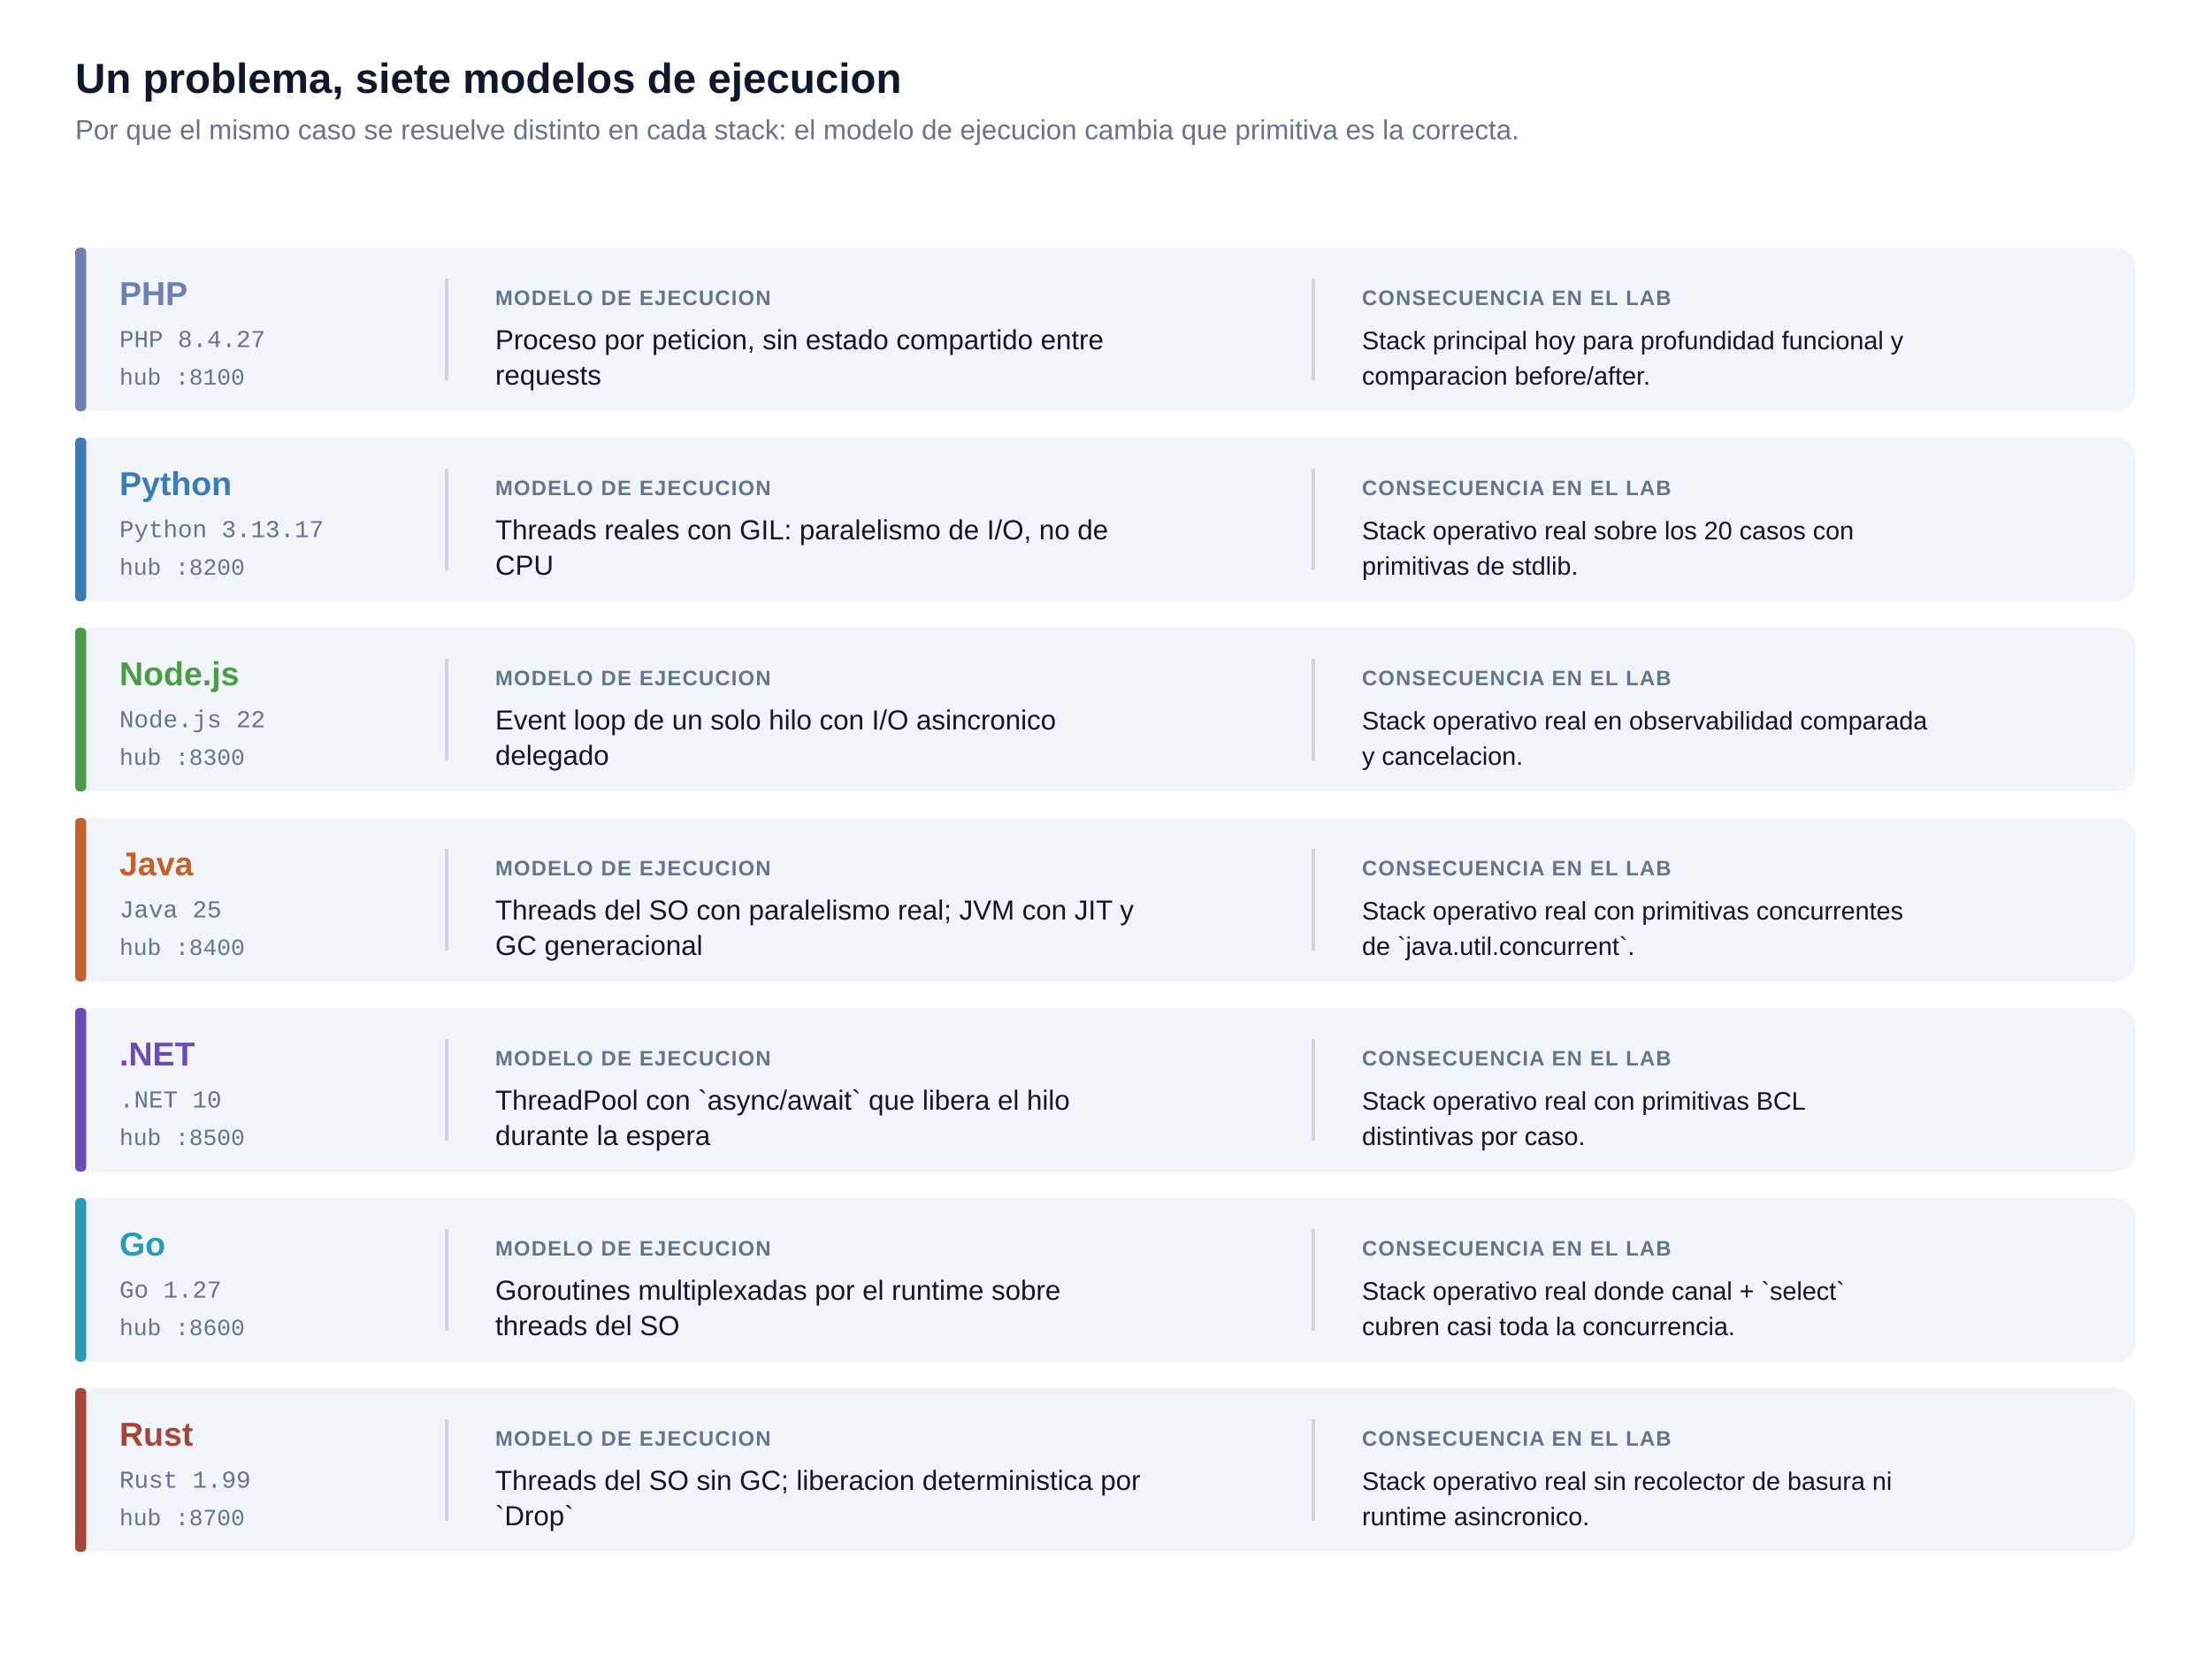
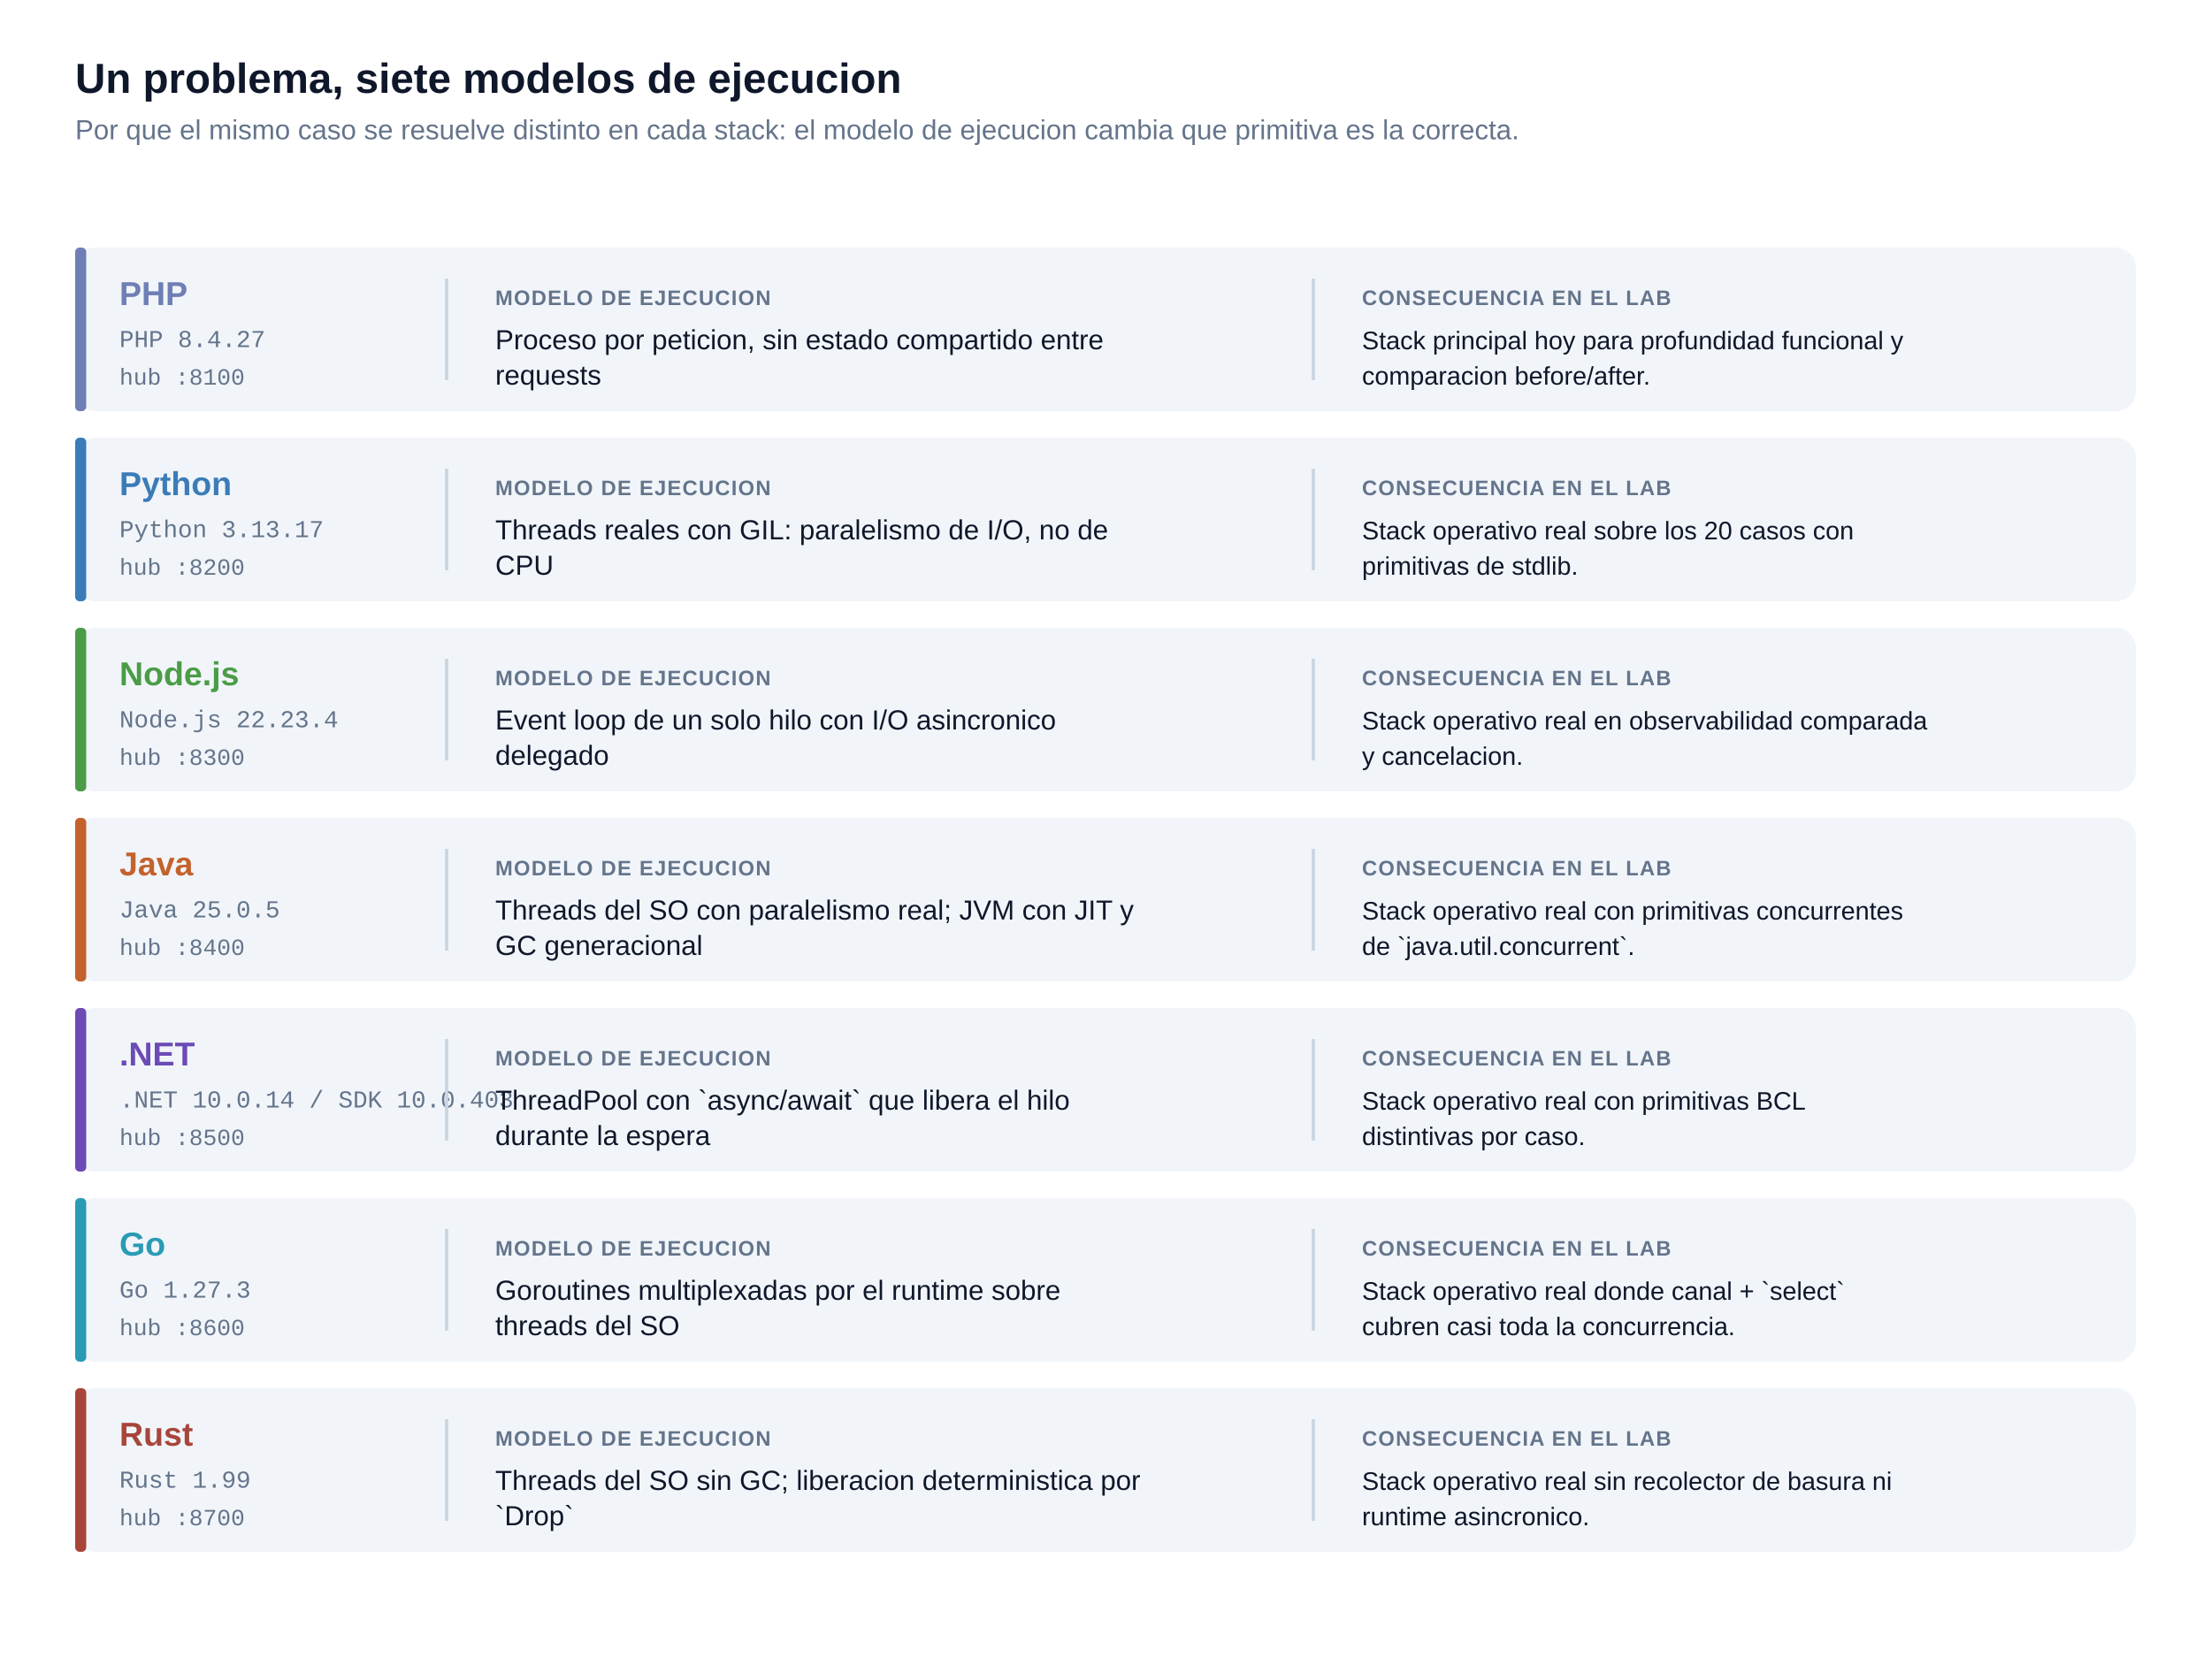
<svg xmlns="http://www.w3.org/2000/svg" viewBox="0 0 1000 760" width="1000" height="760" role="img" aria-label="Modelos de ejecucion comparados por stack">
  <defs>
    <marker id="arrowhead" markerWidth="9" markerHeight="7" refX="8" refY="3.5" orient="auto">
      <polygon points="0 0, 9 3.5, 0 7" fill="#2563eb" />
    </marker>
  </defs>
  <rect x="0" y="0" width="1000" height="760" rx="0" ry="0" fill="#ffffff" stroke="none" stroke-width="1" />
  <text x="34" y="42" font-family="Segoe UI, Helvetica Neue, Arial, sans-serif" font-size="19" fill="#0f172a" text-anchor="start" font-weight="600">Un problema, siete modelos de ejecucion</text>
  <text x="34" y="63" font-family="Segoe UI, Helvetica Neue, Arial, sans-serif" font-size="12.5" fill="#64748b" text-anchor="start" font-weight="400">Por que el mismo caso se resuelve distinto en cada stack: el modelo de ejecucion cambia que primitiva es la correcta.</text>
  <rect x="34" y="112" width="932" height="74" rx="9" ry="9" fill="#f1f5f9" stroke="none" stroke-width="1" />
  <rect x="34" y="112" width="5" height="74" rx="2" ry="2" fill="#6f7fb5" stroke="none" stroke-width="1" />
  <text x="54" y="138" font-family="Segoe UI, Helvetica Neue, Arial, sans-serif" font-size="15" fill="#6f7fb5" text-anchor="start" font-weight="600">PHP</text>
  <text x="54" y="157" font-family="SFMono-Regular, Consolas, Liberation Mono, monospace" font-size="11" fill="#64748b" text-anchor="start" font-weight="400">PHP 8.4.27</text>
  <text x="54" y="174" font-family="SFMono-Regular, Consolas, Liberation Mono, monospace" font-size="10.5" fill="#64748b" text-anchor="start" font-weight="400">hub :8100</text>
  <line x1="202" y1="126" x2="202" y2="172" stroke="#cbd5e1" stroke-width="1.5" />
  <text x="224" y="138" font-family="Segoe UI, Helvetica Neue, Arial, sans-serif" font-size="9.5" fill="#64748b" text-anchor="start" font-weight="700" letter-spacing="0.5">MODELO DE EJECUCION</text>
  <text x="224" y="158" font-family="Segoe UI, Helvetica Neue, Arial, sans-serif" font-size="12.5" fill="#0f172a" text-anchor="start" font-weight="400">Proceso por peticion, sin estado compartido entre</text>
  <text x="224" y="174" font-family="Segoe UI, Helvetica Neue, Arial, sans-serif" font-size="12.5" fill="#0f172a" text-anchor="start" font-weight="400">requests</text>
  <line x1="594" y1="126" x2="594" y2="172" stroke="#cbd5e1" stroke-width="1.5" />
  <text x="616" y="138" font-family="Segoe UI, Helvetica Neue, Arial, sans-serif" font-size="9.5" fill="#64748b" text-anchor="start" font-weight="700" letter-spacing="0.5">CONSECUENCIA EN EL LAB</text>
  <text x="616" y="158" font-family="Segoe UI, Helvetica Neue, Arial, sans-serif" font-size="11.5" fill="#0f172a" text-anchor="start" font-weight="400">Stack principal hoy para profundidad funcional y</text>
  <text x="616" y="174" font-family="Segoe UI, Helvetica Neue, Arial, sans-serif" font-size="11.5" fill="#0f172a" text-anchor="start" font-weight="400">comparacion before/after.</text>
  <rect x="34" y="198" width="932" height="74" rx="9" ry="9" fill="#f1f5f9" stroke="none" stroke-width="1" />
  <rect x="34" y="198" width="5" height="74" rx="2" ry="2" fill="#3b7cb8" stroke="none" stroke-width="1" />
  <text x="54" y="224" font-family="Segoe UI, Helvetica Neue, Arial, sans-serif" font-size="15" fill="#3b7cb8" text-anchor="start" font-weight="600">Python</text>
  <text x="54" y="243" font-family="SFMono-Regular, Consolas, Liberation Mono, monospace" font-size="11" fill="#64748b" text-anchor="start" font-weight="400">Python 3.13.17</text>
  <text x="54" y="260" font-family="SFMono-Regular, Consolas, Liberation Mono, monospace" font-size="10.5" fill="#64748b" text-anchor="start" font-weight="400">hub :8200</text>
  <line x1="202" y1="212" x2="202" y2="258" stroke="#cbd5e1" stroke-width="1.5" />
  <text x="224" y="224" font-family="Segoe UI, Helvetica Neue, Arial, sans-serif" font-size="9.5" fill="#64748b" text-anchor="start" font-weight="700" letter-spacing="0.5">MODELO DE EJECUCION</text>
  <text x="224" y="244" font-family="Segoe UI, Helvetica Neue, Arial, sans-serif" font-size="12.5" fill="#0f172a" text-anchor="start" font-weight="400">Threads reales con GIL: paralelismo de I/O, no de</text>
  <text x="224" y="260" font-family="Segoe UI, Helvetica Neue, Arial, sans-serif" font-size="12.5" fill="#0f172a" text-anchor="start" font-weight="400">CPU</text>
  <line x1="594" y1="212" x2="594" y2="258" stroke="#cbd5e1" stroke-width="1.5" />
  <text x="616" y="224" font-family="Segoe UI, Helvetica Neue, Arial, sans-serif" font-size="9.5" fill="#64748b" text-anchor="start" font-weight="700" letter-spacing="0.5">CONSECUENCIA EN EL LAB</text>
  <text x="616" y="244" font-family="Segoe UI, Helvetica Neue, Arial, sans-serif" font-size="11.5" fill="#0f172a" text-anchor="start" font-weight="400">Stack operativo real sobre los 20 casos con</text>
  <text x="616" y="260" font-family="Segoe UI, Helvetica Neue, Arial, sans-serif" font-size="11.5" fill="#0f172a" text-anchor="start" font-weight="400">primitivas de stdlib.</text>
  <rect x="34" y="284" width="932" height="74" rx="9" ry="9" fill="#f1f5f9" stroke="none" stroke-width="1" />
  <rect x="34" y="284" width="5" height="74" rx="2" ry="2" fill="#4b9c46" stroke="none" stroke-width="1" />
  <text x="54" y="310" font-family="Segoe UI, Helvetica Neue, Arial, sans-serif" font-size="15" fill="#4b9c46" text-anchor="start" font-weight="600">Node.js</text>
-   <text x="54" y="329" font-family="SFMono-Regular, Consolas, Liberation Mono, monospace" font-size="11" fill="#64748b" text-anchor="start" font-weight="400">Node.js 22</text>
+   <text x="54" y="329" font-family="SFMono-Regular, Consolas, Liberation Mono, monospace" font-size="11" fill="#64748b" text-anchor="start" font-weight="400">Node.js 22.23.4</text>
  <text x="54" y="346" font-family="SFMono-Regular, Consolas, Liberation Mono, monospace" font-size="10.5" fill="#64748b" text-anchor="start" font-weight="400">hub :8300</text>
  <line x1="202" y1="298" x2="202" y2="344" stroke="#cbd5e1" stroke-width="1.5" />
  <text x="224" y="310" font-family="Segoe UI, Helvetica Neue, Arial, sans-serif" font-size="9.5" fill="#64748b" text-anchor="start" font-weight="700" letter-spacing="0.5">MODELO DE EJECUCION</text>
  <text x="224" y="330" font-family="Segoe UI, Helvetica Neue, Arial, sans-serif" font-size="12.5" fill="#0f172a" text-anchor="start" font-weight="400">Event loop de un solo hilo con I/O asincronico</text>
  <text x="224" y="346" font-family="Segoe UI, Helvetica Neue, Arial, sans-serif" font-size="12.5" fill="#0f172a" text-anchor="start" font-weight="400">delegado</text>
  <line x1="594" y1="298" x2="594" y2="344" stroke="#cbd5e1" stroke-width="1.5" />
  <text x="616" y="310" font-family="Segoe UI, Helvetica Neue, Arial, sans-serif" font-size="9.5" fill="#64748b" text-anchor="start" font-weight="700" letter-spacing="0.5">CONSECUENCIA EN EL LAB</text>
  <text x="616" y="330" font-family="Segoe UI, Helvetica Neue, Arial, sans-serif" font-size="11.5" fill="#0f172a" text-anchor="start" font-weight="400">Stack operativo real en observabilidad comparada</text>
  <text x="616" y="346" font-family="Segoe UI, Helvetica Neue, Arial, sans-serif" font-size="11.5" fill="#0f172a" text-anchor="start" font-weight="400">y cancelacion.</text>
  <rect x="34" y="370" width="932" height="74" rx="9" ry="9" fill="#f1f5f9" stroke="none" stroke-width="1" />
  <rect x="34" y="370" width="5" height="74" rx="2" ry="2" fill="#c4622d" stroke="none" stroke-width="1" />
  <text x="54" y="396" font-family="Segoe UI, Helvetica Neue, Arial, sans-serif" font-size="15" fill="#c4622d" text-anchor="start" font-weight="600">Java</text>
-   <text x="54" y="415" font-family="SFMono-Regular, Consolas, Liberation Mono, monospace" font-size="11" fill="#64748b" text-anchor="start" font-weight="400">Java 25</text>
+   <text x="54" y="415" font-family="SFMono-Regular, Consolas, Liberation Mono, monospace" font-size="11" fill="#64748b" text-anchor="start" font-weight="400">Java 25.0.5</text>
  <text x="54" y="432" font-family="SFMono-Regular, Consolas, Liberation Mono, monospace" font-size="10.5" fill="#64748b" text-anchor="start" font-weight="400">hub :8400</text>
  <line x1="202" y1="384" x2="202" y2="430" stroke="#cbd5e1" stroke-width="1.5" />
  <text x="224" y="396" font-family="Segoe UI, Helvetica Neue, Arial, sans-serif" font-size="9.5" fill="#64748b" text-anchor="start" font-weight="700" letter-spacing="0.5">MODELO DE EJECUCION</text>
  <text x="224" y="416" font-family="Segoe UI, Helvetica Neue, Arial, sans-serif" font-size="12.5" fill="#0f172a" text-anchor="start" font-weight="400">Threads del SO con paralelismo real; JVM con JIT y</text>
  <text x="224" y="432" font-family="Segoe UI, Helvetica Neue, Arial, sans-serif" font-size="12.5" fill="#0f172a" text-anchor="start" font-weight="400">GC generacional</text>
  <line x1="594" y1="384" x2="594" y2="430" stroke="#cbd5e1" stroke-width="1.5" />
  <text x="616" y="396" font-family="Segoe UI, Helvetica Neue, Arial, sans-serif" font-size="9.5" fill="#64748b" text-anchor="start" font-weight="700" letter-spacing="0.5">CONSECUENCIA EN EL LAB</text>
  <text x="616" y="416" font-family="Segoe UI, Helvetica Neue, Arial, sans-serif" font-size="11.5" fill="#0f172a" text-anchor="start" font-weight="400">Stack operativo real con primitivas concurrentes</text>
  <text x="616" y="432" font-family="Segoe UI, Helvetica Neue, Arial, sans-serif" font-size="11.5" fill="#0f172a" text-anchor="start" font-weight="400">de `java.util.concurrent`.</text>
  <rect x="34" y="456" width="932" height="74" rx="9" ry="9" fill="#f1f5f9" stroke="none" stroke-width="1" />
  <rect x="34" y="456" width="5" height="74" rx="2" ry="2" fill="#6c4bb6" stroke="none" stroke-width="1" />
  <text x="54" y="482" font-family="Segoe UI, Helvetica Neue, Arial, sans-serif" font-size="15" fill="#6c4bb6" text-anchor="start" font-weight="600">.NET</text>
-   <text x="54" y="501" font-family="SFMono-Regular, Consolas, Liberation Mono, monospace" font-size="11" fill="#64748b" text-anchor="start" font-weight="400">.NET 10</text>
+   <text x="54" y="501" font-family="SFMono-Regular, Consolas, Liberation Mono, monospace" font-size="11" fill="#64748b" text-anchor="start" font-weight="400">.NET 10.0.14 / SDK 10.0.403</text>
  <text x="54" y="518" font-family="SFMono-Regular, Consolas, Liberation Mono, monospace" font-size="10.5" fill="#64748b" text-anchor="start" font-weight="400">hub :8500</text>
  <line x1="202" y1="470" x2="202" y2="516" stroke="#cbd5e1" stroke-width="1.5" />
  <text x="224" y="482" font-family="Segoe UI, Helvetica Neue, Arial, sans-serif" font-size="9.5" fill="#64748b" text-anchor="start" font-weight="700" letter-spacing="0.5">MODELO DE EJECUCION</text>
  <text x="224" y="502" font-family="Segoe UI, Helvetica Neue, Arial, sans-serif" font-size="12.5" fill="#0f172a" text-anchor="start" font-weight="400">ThreadPool con `async/await` que libera el hilo</text>
  <text x="224" y="518" font-family="Segoe UI, Helvetica Neue, Arial, sans-serif" font-size="12.5" fill="#0f172a" text-anchor="start" font-weight="400">durante la espera</text>
  <line x1="594" y1="470" x2="594" y2="516" stroke="#cbd5e1" stroke-width="1.5" />
  <text x="616" y="482" font-family="Segoe UI, Helvetica Neue, Arial, sans-serif" font-size="9.5" fill="#64748b" text-anchor="start" font-weight="700" letter-spacing="0.5">CONSECUENCIA EN EL LAB</text>
  <text x="616" y="502" font-family="Segoe UI, Helvetica Neue, Arial, sans-serif" font-size="11.5" fill="#0f172a" text-anchor="start" font-weight="400">Stack operativo real con primitivas BCL</text>
  <text x="616" y="518" font-family="Segoe UI, Helvetica Neue, Arial, sans-serif" font-size="11.5" fill="#0f172a" text-anchor="start" font-weight="400">distintivas por caso.</text>
  <rect x="34" y="542" width="932" height="74" rx="9" ry="9" fill="#f1f5f9" stroke="none" stroke-width="1" />
  <rect x="34" y="542" width="5" height="74" rx="2" ry="2" fill="#2a9bb5" stroke="none" stroke-width="1" />
  <text x="54" y="568" font-family="Segoe UI, Helvetica Neue, Arial, sans-serif" font-size="15" fill="#2a9bb5" text-anchor="start" font-weight="600">Go</text>
-   <text x="54" y="587" font-family="SFMono-Regular, Consolas, Liberation Mono, monospace" font-size="11" fill="#64748b" text-anchor="start" font-weight="400">Go 1.27</text>
+   <text x="54" y="587" font-family="SFMono-Regular, Consolas, Liberation Mono, monospace" font-size="11" fill="#64748b" text-anchor="start" font-weight="400">Go 1.27.3</text>
  <text x="54" y="604" font-family="SFMono-Regular, Consolas, Liberation Mono, monospace" font-size="10.5" fill="#64748b" text-anchor="start" font-weight="400">hub :8600</text>
  <line x1="202" y1="556" x2="202" y2="602" stroke="#cbd5e1" stroke-width="1.5" />
  <text x="224" y="568" font-family="Segoe UI, Helvetica Neue, Arial, sans-serif" font-size="9.5" fill="#64748b" text-anchor="start" font-weight="700" letter-spacing="0.5">MODELO DE EJECUCION</text>
  <text x="224" y="588" font-family="Segoe UI, Helvetica Neue, Arial, sans-serif" font-size="12.5" fill="#0f172a" text-anchor="start" font-weight="400">Goroutines multiplexadas por el runtime sobre</text>
  <text x="224" y="604" font-family="Segoe UI, Helvetica Neue, Arial, sans-serif" font-size="12.5" fill="#0f172a" text-anchor="start" font-weight="400">threads del SO</text>
  <line x1="594" y1="556" x2="594" y2="602" stroke="#cbd5e1" stroke-width="1.5" />
  <text x="616" y="568" font-family="Segoe UI, Helvetica Neue, Arial, sans-serif" font-size="9.5" fill="#64748b" text-anchor="start" font-weight="700" letter-spacing="0.5">CONSECUENCIA EN EL LAB</text>
  <text x="616" y="588" font-family="Segoe UI, Helvetica Neue, Arial, sans-serif" font-size="11.5" fill="#0f172a" text-anchor="start" font-weight="400">Stack operativo real donde canal + `select`</text>
  <text x="616" y="604" font-family="Segoe UI, Helvetica Neue, Arial, sans-serif" font-size="11.5" fill="#0f172a" text-anchor="start" font-weight="400">cubren casi toda la concurrencia.</text>
  <rect x="34" y="628" width="932" height="74" rx="9" ry="9" fill="#f1f5f9" stroke="none" stroke-width="1" />
  <rect x="34" y="628" width="5" height="74" rx="2" ry="2" fill="#a8453a" stroke="none" stroke-width="1" />
  <text x="54" y="654" font-family="Segoe UI, Helvetica Neue, Arial, sans-serif" font-size="15" fill="#a8453a" text-anchor="start" font-weight="600">Rust</text>
  <text x="54" y="673" font-family="SFMono-Regular, Consolas, Liberation Mono, monospace" font-size="11" fill="#64748b" text-anchor="start" font-weight="400">Rust 1.99</text>
  <text x="54" y="690" font-family="SFMono-Regular, Consolas, Liberation Mono, monospace" font-size="10.5" fill="#64748b" text-anchor="start" font-weight="400">hub :8700</text>
  <line x1="202" y1="642" x2="202" y2="688" stroke="#cbd5e1" stroke-width="1.5" />
  <text x="224" y="654" font-family="Segoe UI, Helvetica Neue, Arial, sans-serif" font-size="9.5" fill="#64748b" text-anchor="start" font-weight="700" letter-spacing="0.5">MODELO DE EJECUCION</text>
  <text x="224" y="674" font-family="Segoe UI, Helvetica Neue, Arial, sans-serif" font-size="12.5" fill="#0f172a" text-anchor="start" font-weight="400">Threads del SO sin GC; liberacion deterministica por</text>
  <text x="224" y="690" font-family="Segoe UI, Helvetica Neue, Arial, sans-serif" font-size="12.5" fill="#0f172a" text-anchor="start" font-weight="400">`Drop`</text>
  <line x1="594" y1="642" x2="594" y2="688" stroke="#cbd5e1" stroke-width="1.5" />
  <text x="616" y="654" font-family="Segoe UI, Helvetica Neue, Arial, sans-serif" font-size="9.5" fill="#64748b" text-anchor="start" font-weight="700" letter-spacing="0.5">CONSECUENCIA EN EL LAB</text>
  <text x="616" y="674" font-family="Segoe UI, Helvetica Neue, Arial, sans-serif" font-size="11.5" fill="#0f172a" text-anchor="start" font-weight="400">Stack operativo real sin recolector de basura ni</text>
  <text x="616" y="690" font-family="Segoe UI, Helvetica Neue, Arial, sans-serif" font-size="11.5" fill="#0f172a" text-anchor="start" font-weight="400">runtime asincronico.</text>
</svg>
